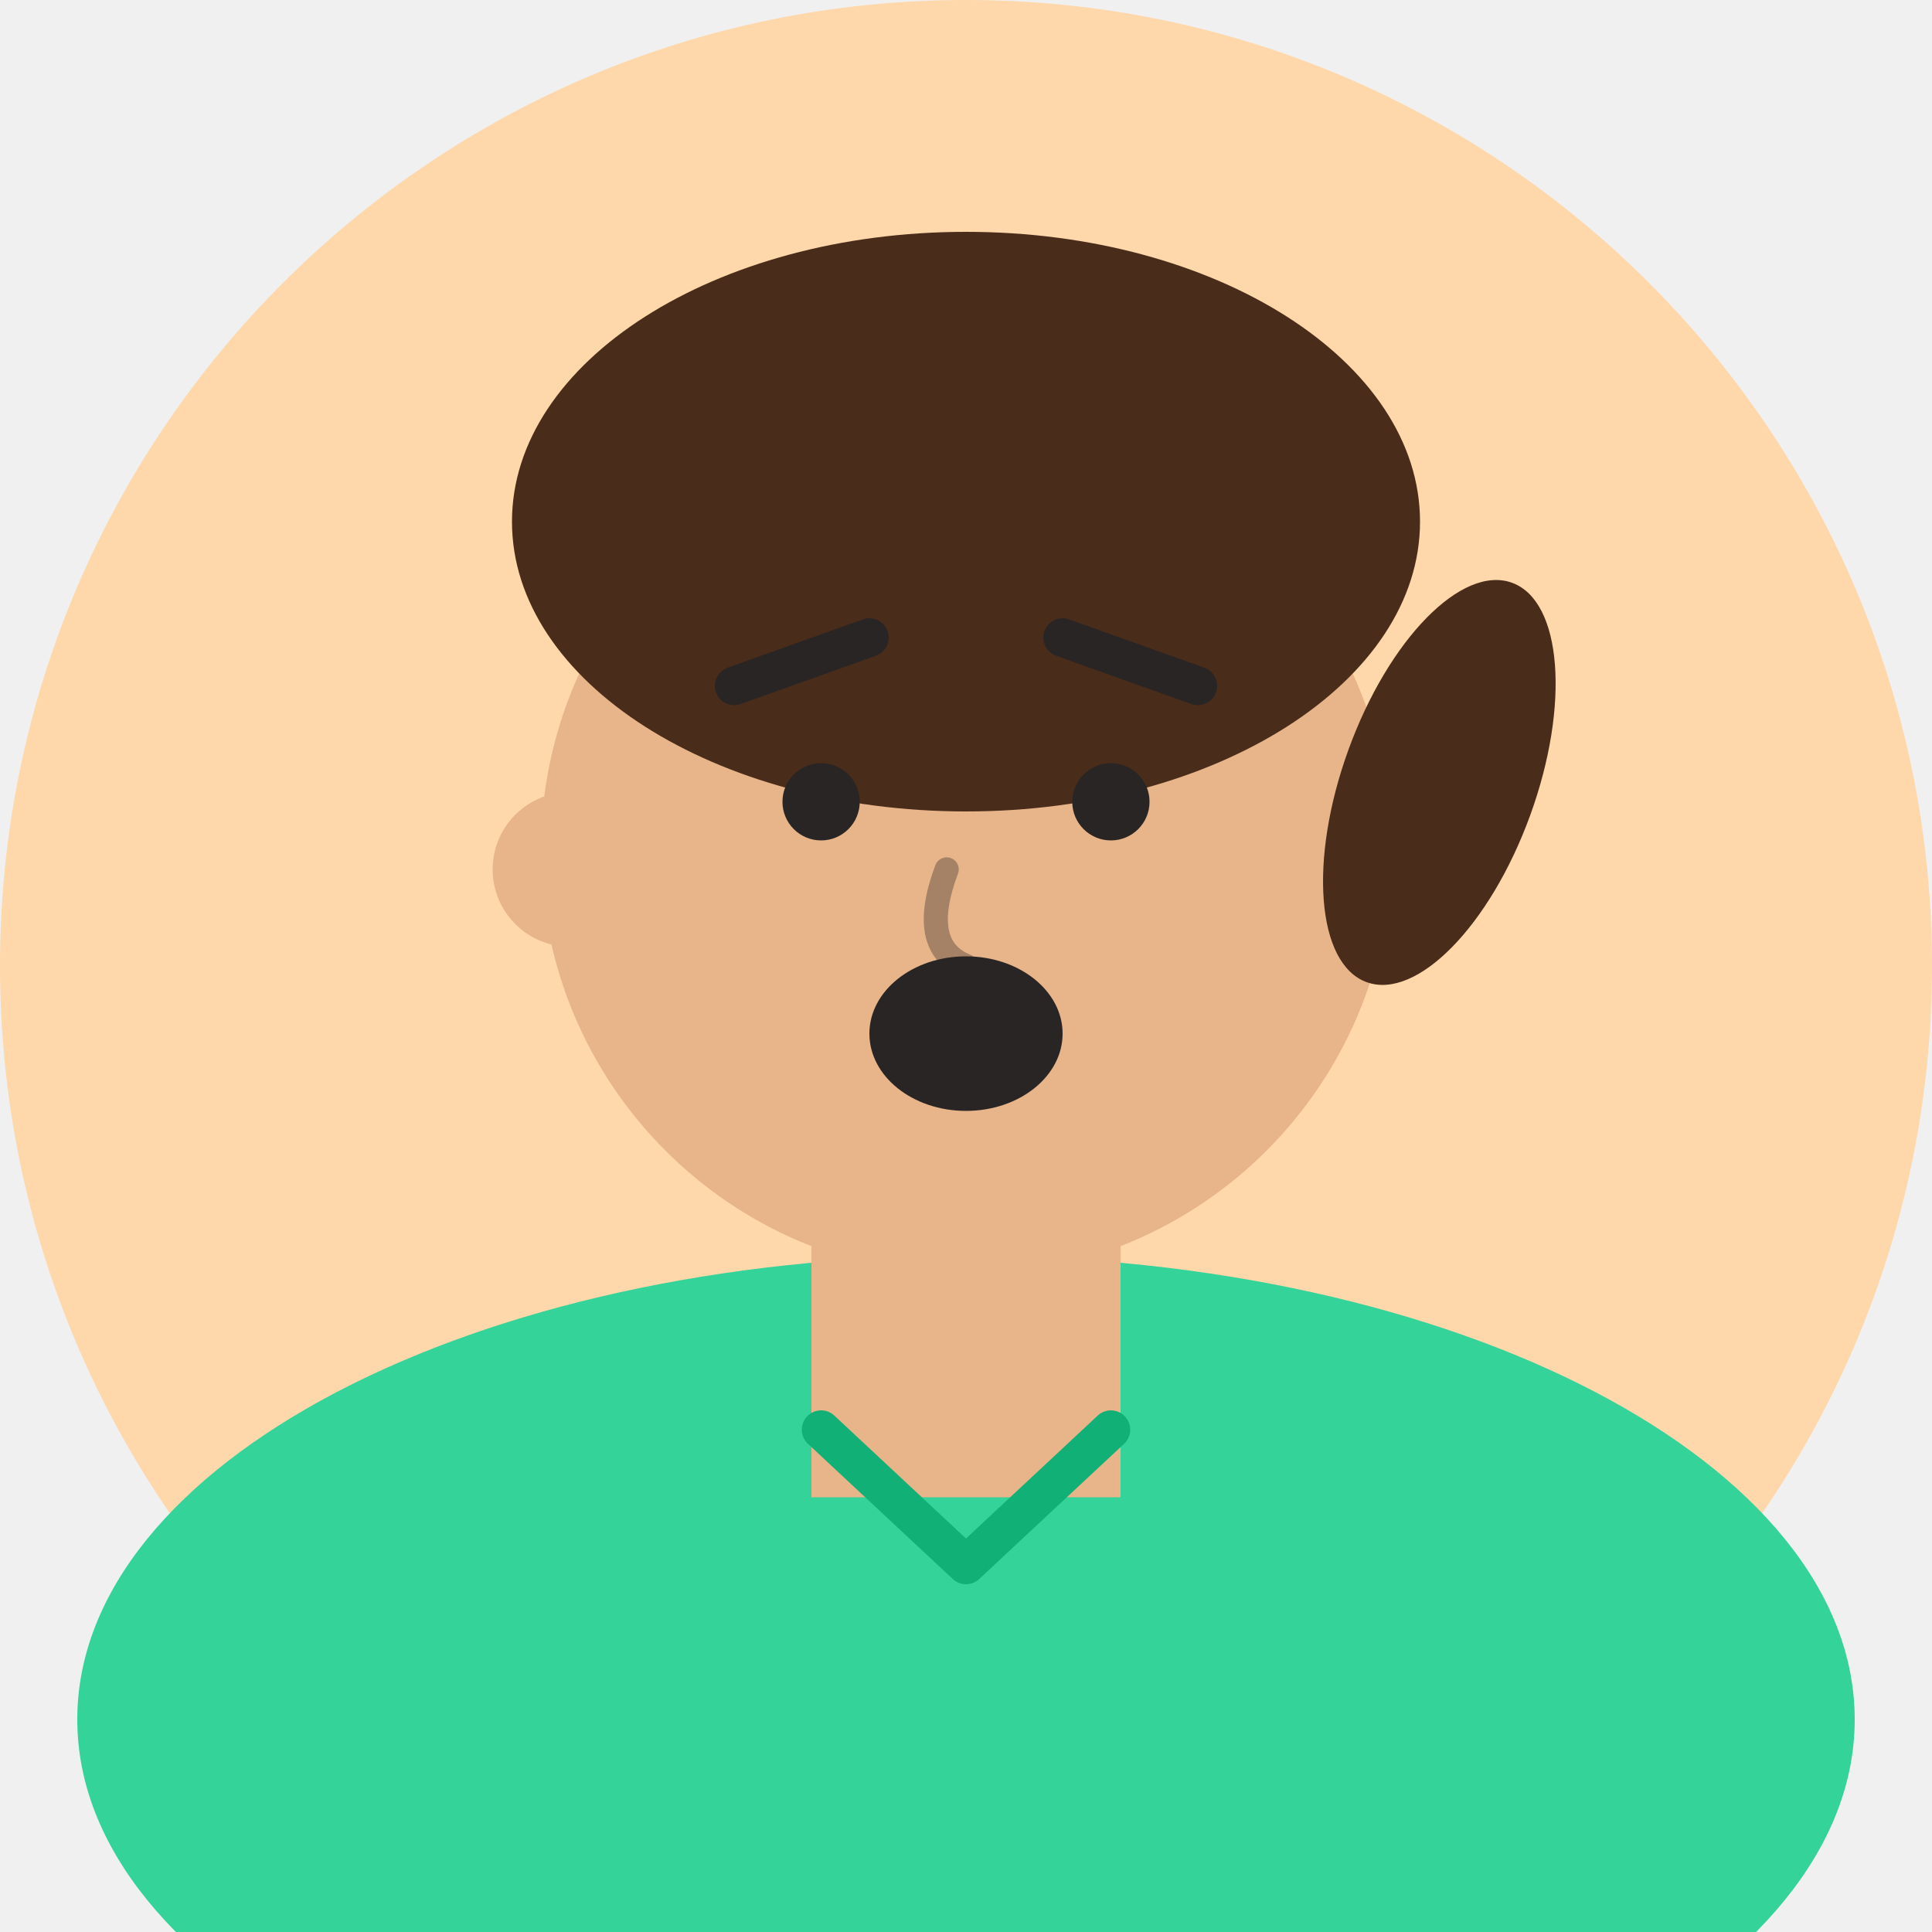
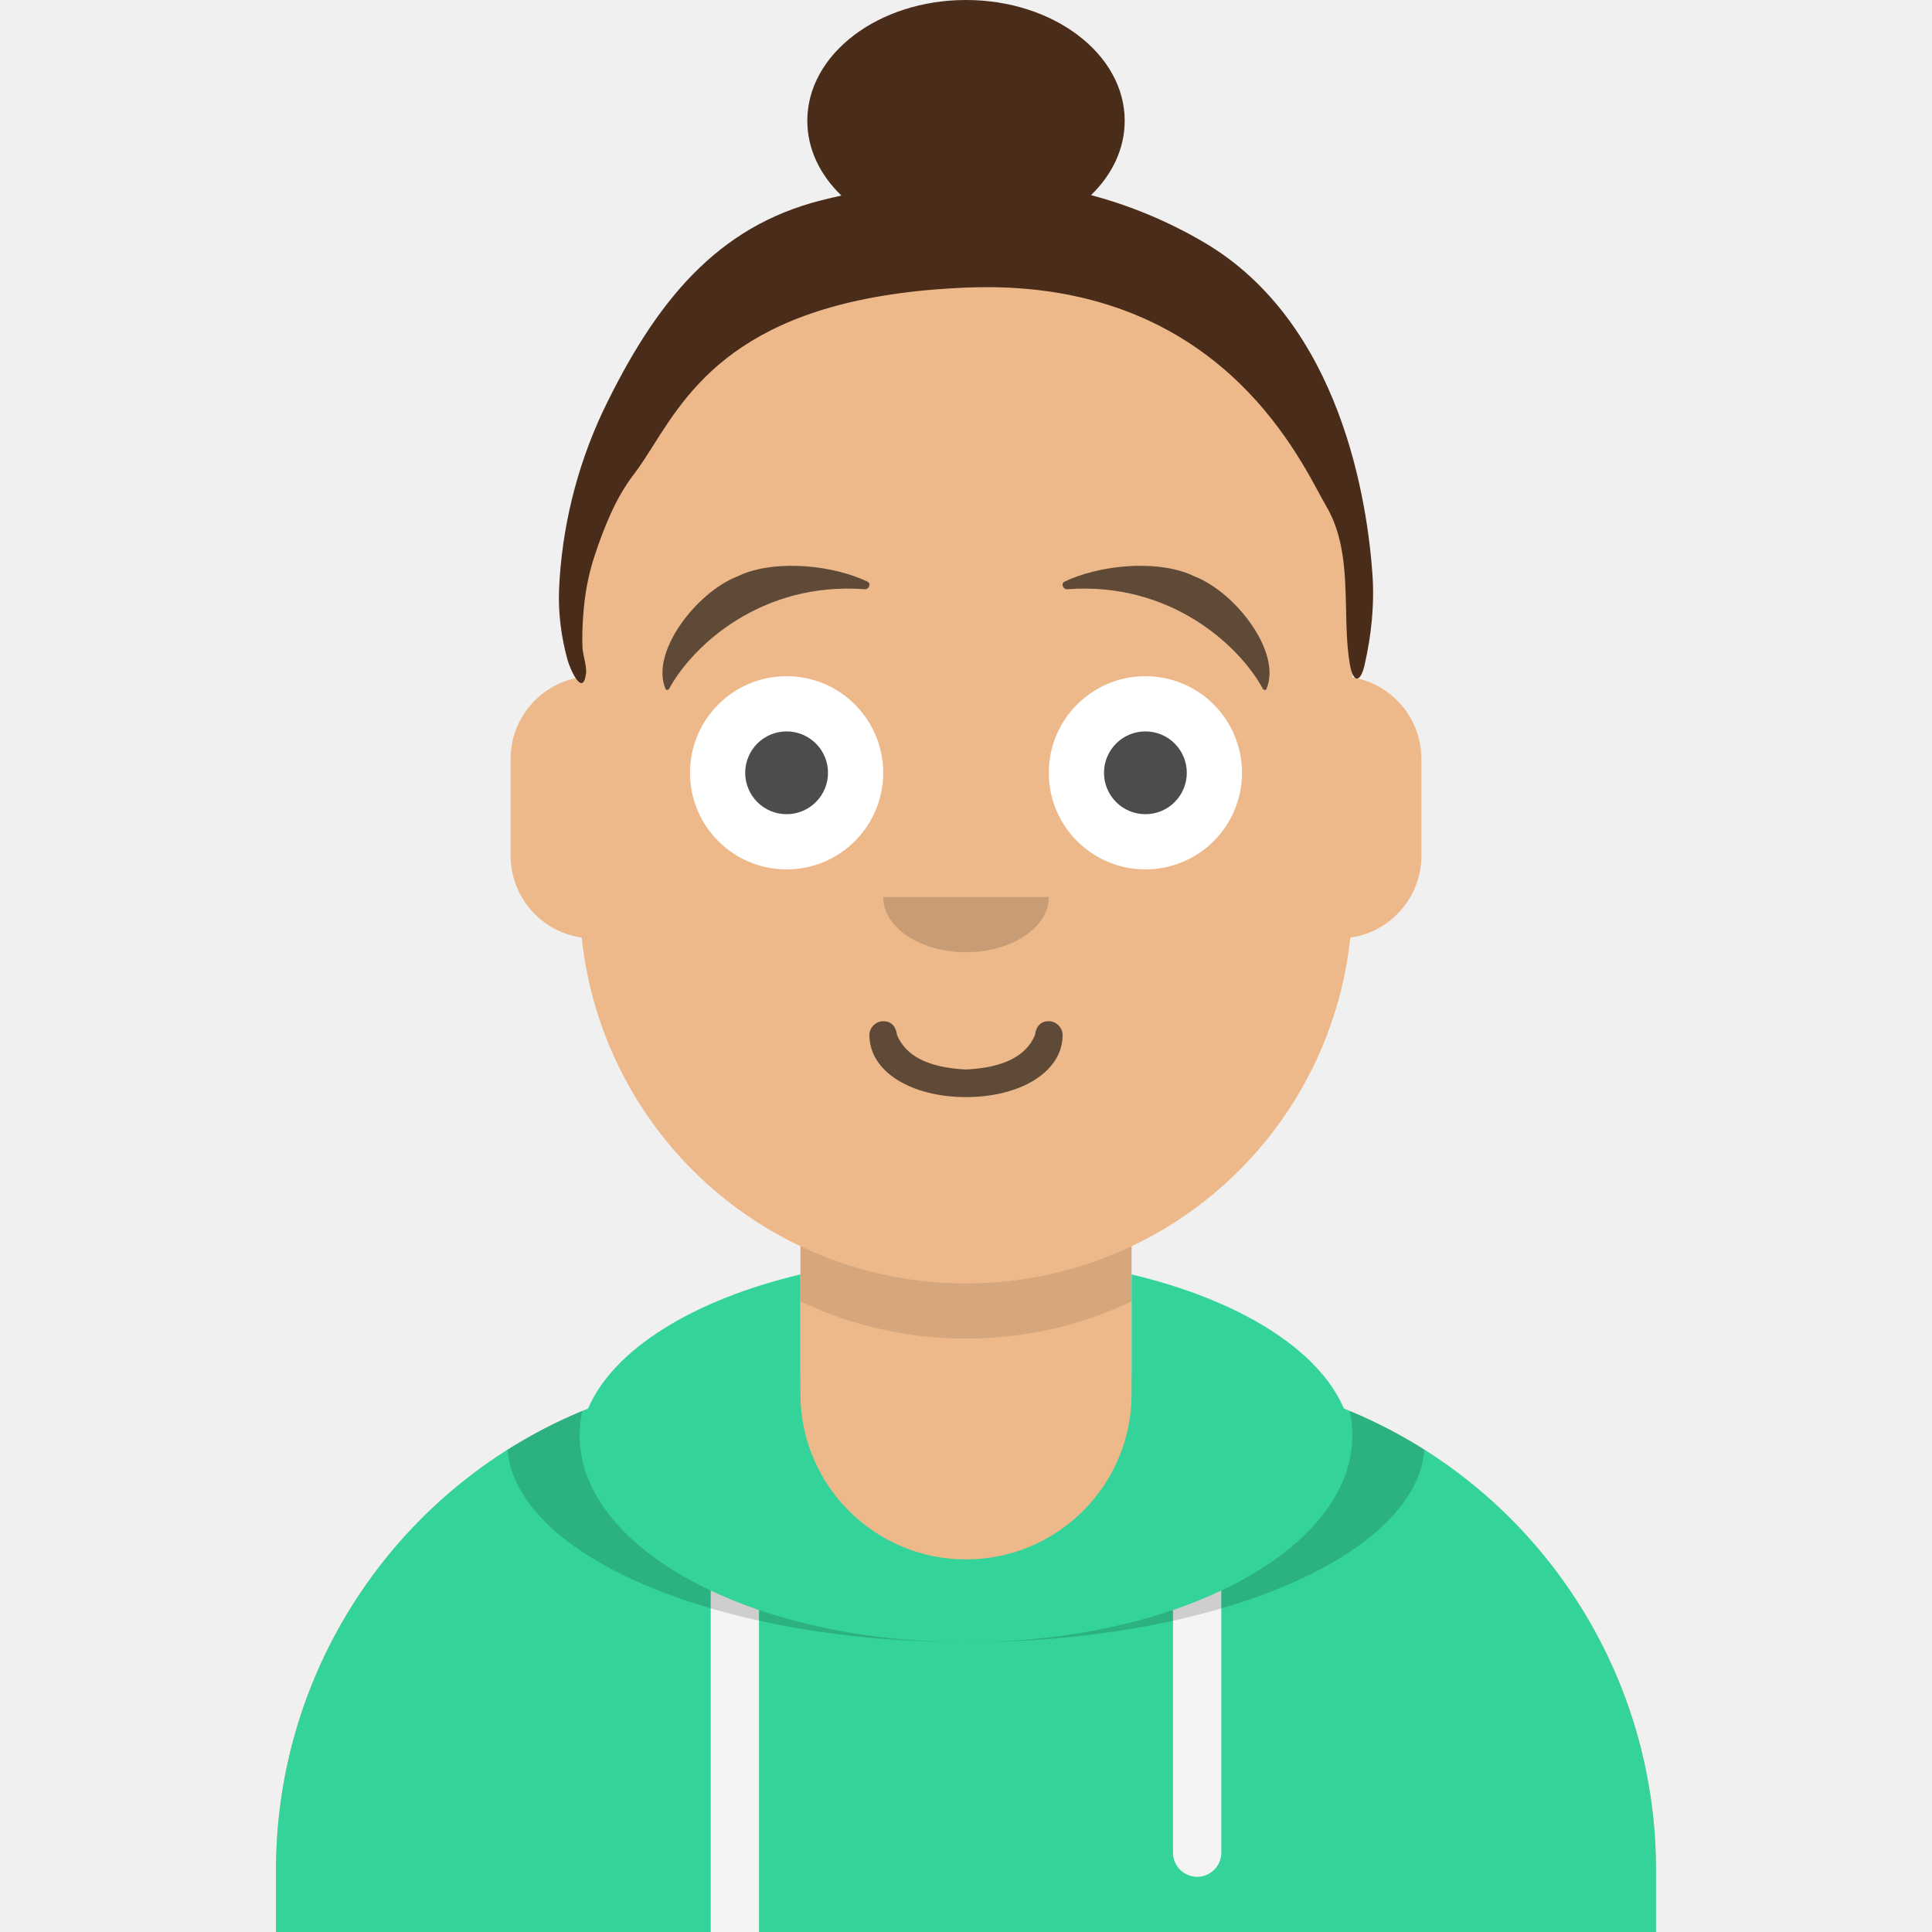
- <svg xmlns="http://www.w3.org/2000/svg" viewBox="0 0 200 200" role="img" aria-label="好奇心旺盛な子ども">
-   <circle cx="100" cy="100" r="100" fill="#fed7aa" />
-   <ellipse cx="100" cy="178" rx="92" ry="48" fill="#34d399" />
-   <rect x="84" y="110" width="32" height="45" fill="#e8b48a" />
-   <path d="M85,148 L100,162 L115,148" fill="none" stroke="#11b076" stroke-width="4" stroke-linecap="round" stroke-linejoin="round" />
-   <circle cx="59" cy="90" r="8" fill="#e8b48a" />
-   <circle cx="141" cy="90" r="8" fill="#e8b48a" />
-   <circle cx="100" cy="88" r="44" fill="#e8b48a" />
-   <ellipse cx="100" cy="54" rx="47" ry="30" fill="#4a2c1a" />
-   <ellipse cx="149" cy="81" rx="10" ry="22" fill="#4a2c1a" transform="rotate(20 149 81)" />
-   <circle cx="85" cy="83" r="4" fill="#292524" />
-   <circle cx="115" cy="83" r="4" fill="#292524" />
-   <line x1="76" y1="71" x2="90" y2="66" stroke="#292524" stroke-width="4" stroke-linecap="round" />
-   <line x1="110" y1="66" x2="124" y2="71" stroke="#292524" stroke-width="4" stroke-linecap="round" />
-   <path d="M98,90 Q95,98 100,100" fill="none" stroke="rgba(41,37,36,0.35)" stroke-width="2.5" stroke-linecap="round" />
-   <ellipse cx="100" cy="107" rx="10" ry="8" fill="#292524" />
+ <svg xmlns="http://www.w3.org/2000/svg" viewBox="0 0 280 280" fill="none" shape-rendering="auto">
+   <mask id="viewboxMask">
+     <rect width="280" height="280" rx="0" ry="0" x="0" y="0" fill="#fff" />
+   </mask>
+   <g mask="url(#viewboxMask)">
+     <g transform="translate(8)">
+       <path d="M132 36a56 56 0 0 0-56 56v6.17A12 12 0 0 0 66 110v14a12 12 0 0 0 10.3 11.88 56.04 56.04 0 0 0 31.7 44.73v18.4h-4a72 72 0 0 0-72 72v9h200v-9a72 72 0 0 0-72-72h-4v-18.39a56.04 56.04 0 0 0 31.7-44.73A12 12 0 0 0 198 124v-14a12 12 0 0 0-10-11.83V92a56 56 0 0 0-56-56Z" fill="#edb98a" />
+       <path d="M108 180.61v8a55.79 55.79 0 0 0 24 5.39c8.59 0 16.73-1.93 24-5.39v-8a55.79 55.79 0 0 1-24 5.39 55.79 55.79 0 0 1-24-5.39Z" fill="#000" fill-opacity=".1" />
+       <g transform="translate(0 170)">
+         <path d="M108 14.7c-15.52 3.68-27.1 10.83-30.77 19.44A72.02 72.02 0 0 0 32 101v9h200v-9a72.02 72.02 0 0 0-45.23-66.86C183.1 25.53 171.52 18.38 156 14.7V32a24 24 0 1 1-48 0V14.7Z" fill="#34d399" />
+         <path d="M102 63.34a67.1 67.1 0 0 1-7-2.82V110h7V63.34ZM162 63.34a67.04 67.04 0 0 0 7-2.82V98.5a3.5 3.5 0 1 1-7 0V63.34Z" fill="#F4F4F4" />
+         <path d="M187.62 34.49a71.79 71.79 0 0 1 10.83 5.63C197.11 55.62 167.87 68 132 68c30.93 0 56-13.43 56-30 0-1.19-.13-2.36-.38-3.51ZM76.38 34.49a16.48 16.48 0 0 0-.38 3.5c0 16.58 25.07 30 56 30-35.87 0-65.1-12.38-66.45-27.88a71.79 71.79 0 0 1 10.83-5.63Z" fill="#000" fill-opacity=".16" />
+       </g>
+       <g transform="translate(78 134)">
+         <path d="M40 16c0 5.37 6.16 9 14 9s14-3.63 14-9c0-1.1-.95-2-2-2-1.3 0-1.87.9-2 2-1.24 2.94-4.32 4.72-10 5-5.68-.28-8.76-2.06-10-5-.13-1.1-.7-2-2-2-1.05 0-2 .9-2 2Z" fill="#000" fill-opacity=".6" />
+       </g>
+       <g transform="translate(104 122)">
+         <path fill-rule="evenodd" clip-rule="evenodd" d="M16 8c0 4.42 5.37 8 12 8s12-3.58 12-8" fill="#000" fill-opacity=".16" />
+       </g>
+       <g transform="translate(76 90)">
+         <path d="M44 22a14 14 0 1 1-28 0 14 14 0 0 1 28 0ZM96 22a14 14 0 1 1-28 0 14 14 0 0 1 28 0Z" fill="#fff" />
+         <path d="M36 22a6 6 0 1 1-12 0 6 6 0 0 1 12 0ZM88 22a6 6 0 1 1-12 0 6 6 0 0 1 12 0Z" fill="#000" fill-opacity=".7" />
+       </g>
+       <g transform="translate(76 82)">
+         <path d="m22.77 1.58.9-.4C28.93-.91 36.88-.03 41.73 2.3c.57.27.18 1.15-.4 1.1-14.92-1.14-24.96 8.15-28.37 14.45-.1.18-.41.2-.49.03-2.3-5.32 4.45-13.98 10.3-16.3ZM89.23 1.58l-.9-.4C83.07-.91 75.12-.03 70.27 2.3c-.57.27-.18 1.15.4 1.1 14.92-1.14 24.96 8.15 28.37 14.45.1.18.41.2.49.03 2.3-5.32-4.45-13.98-10.3-16.3Z" fill-rule="evenodd" clip-rule="evenodd" fill="#000" fill-opacity=".6" />
+       </g>
+       <g transform="translate(-1)">
+         <path d="M151.12 28.28c3.06-2.97 4.88-6.71 4.88-10.78C156 7.84 145.7 0 133 0s-23 7.84-23 17.5c0 4.1 1.85 7.86 4.94 10.84-.99.22-1.95.45-2.9.69-15.1 3.8-24.02 14.62-31.68 30.62a67.68 67.68 0 0 0-6.34 25.83c-.13 3.41.33 6.94 1.25 10.22.33 1.2 2.15 5.39 2.65 2 .1-.66-.07-1.47-.24-2.27-.12-.55-.23-1.1-.26-1.6-.08-1.56 0-3.15.11-4.72.2-2.92.73-5.8 1.65-8.59 1.33-3.98 3.02-8.3 5.6-11.67.97-1.25 1.88-2.7 2.88-4.27 5.63-8.9 13.68-21.6 45.34-22.9 34.3-1.42 46.78 21.66 51.21 29.87.38.7.7 1.3.97 1.75 2.67 4.53 2.78 9.75 2.9 14.91.05 2.71.11 5.41.54 8 .47 2.84 1.54 2.78 2.13.23 1-4.33 1.47-8.83 1.15-13.28-.72-10.05-4.4-36.45-24.6-48.15a65.52 65.52 0 0 0-16.18-6.73Z" fill="#4a2c1a" />
+       </g>
+       <g transform="translate(49 72)" />
+       <g transform="translate(62 42)" />
+     </g>
+   </g>
</svg>
